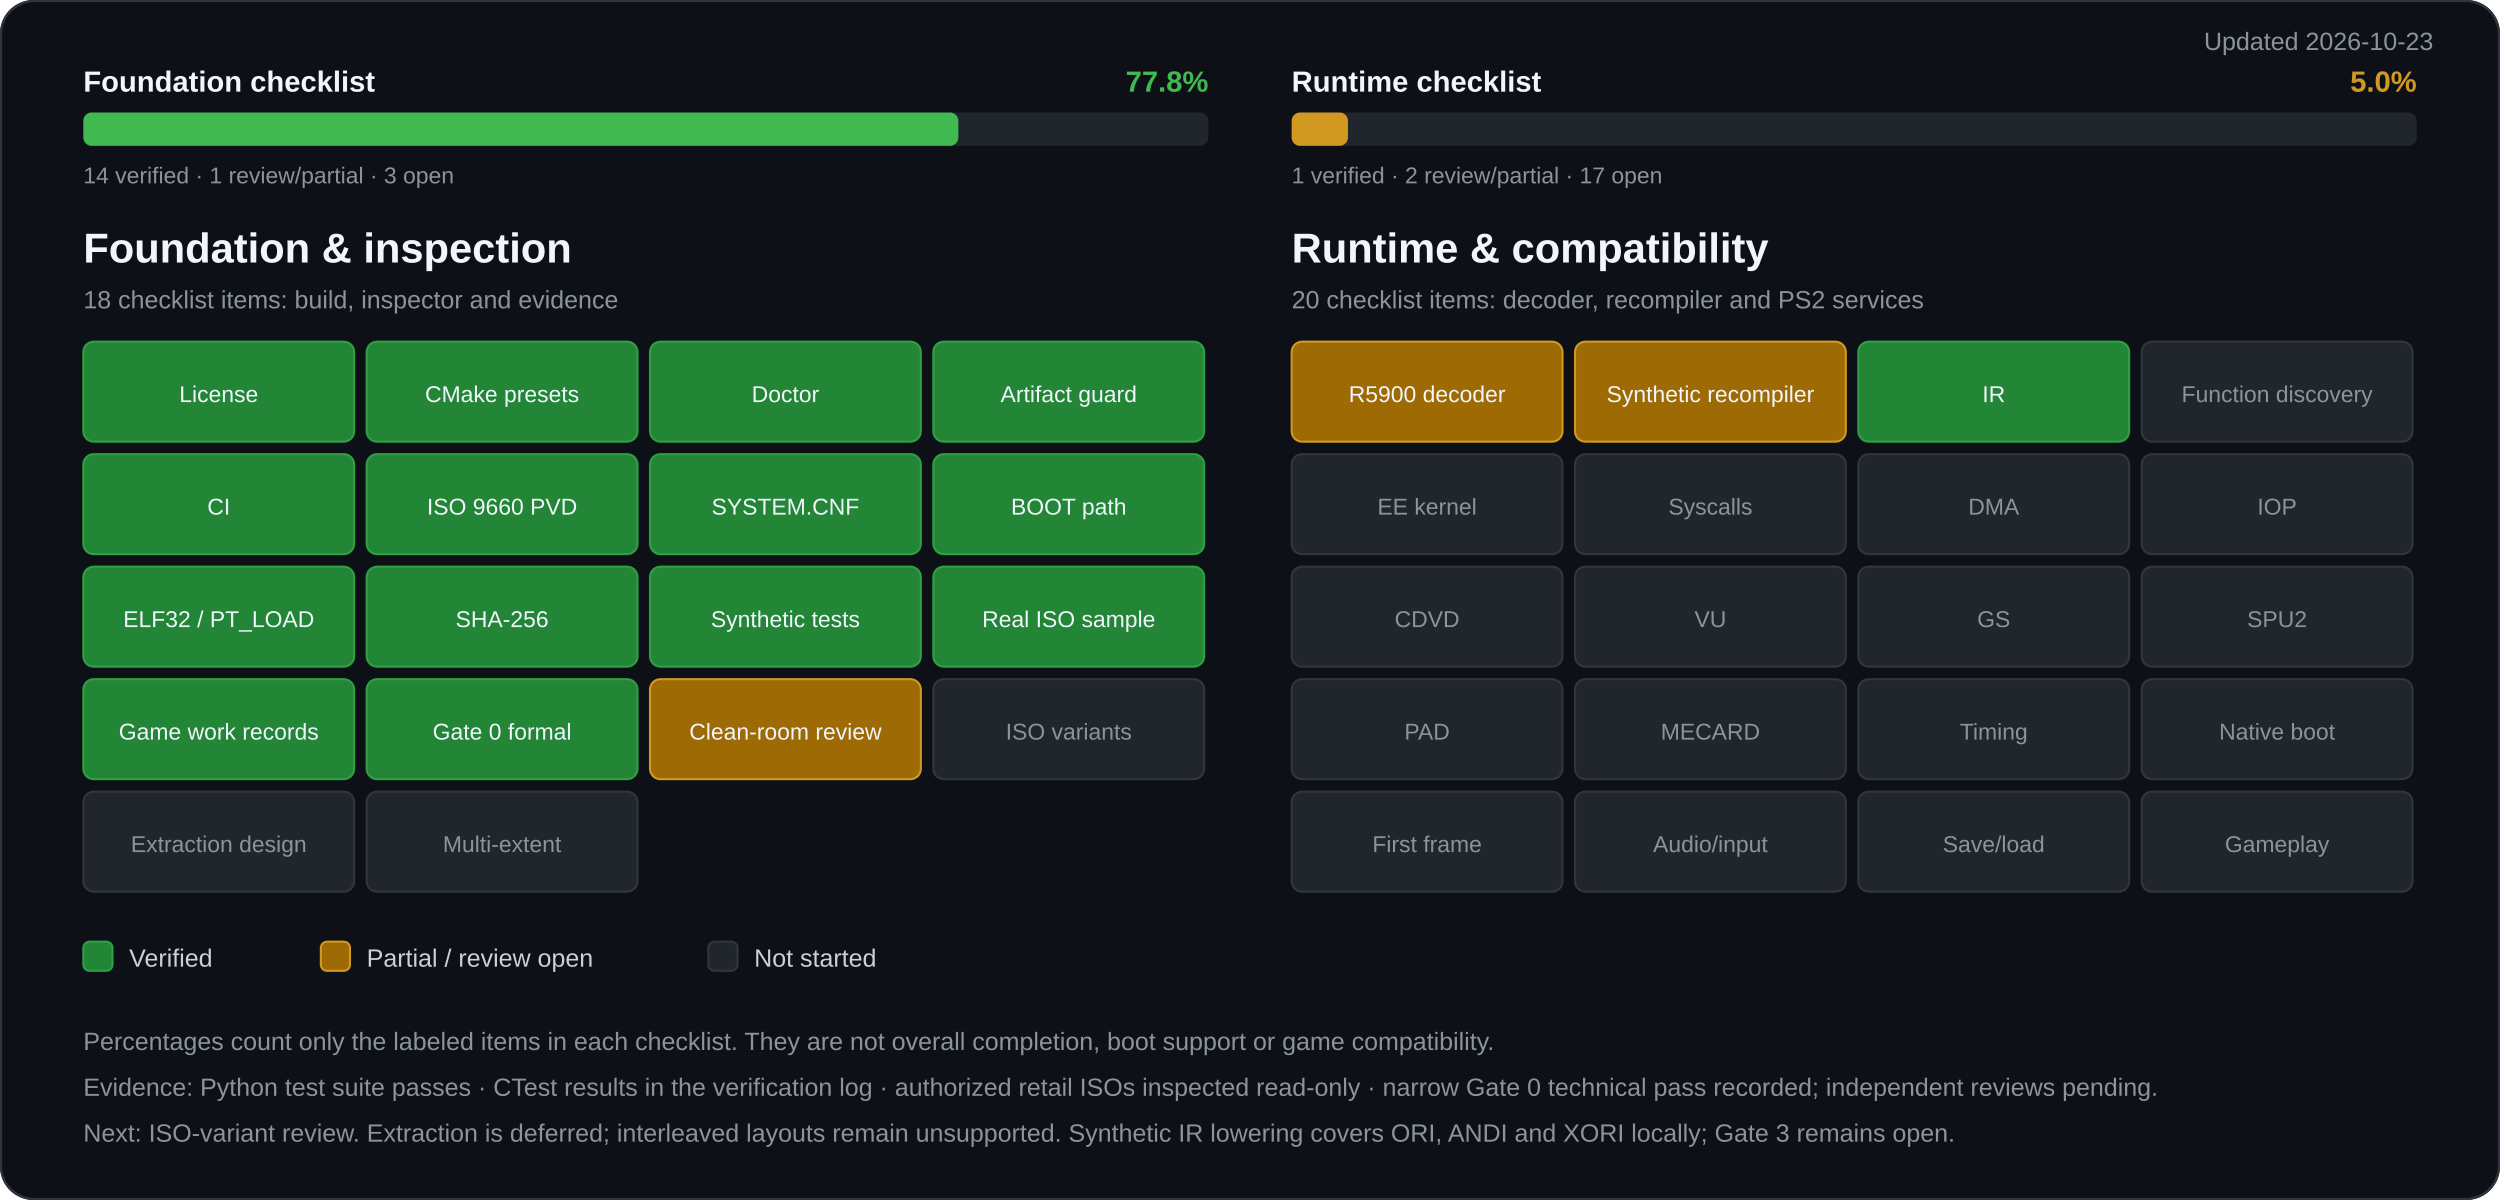
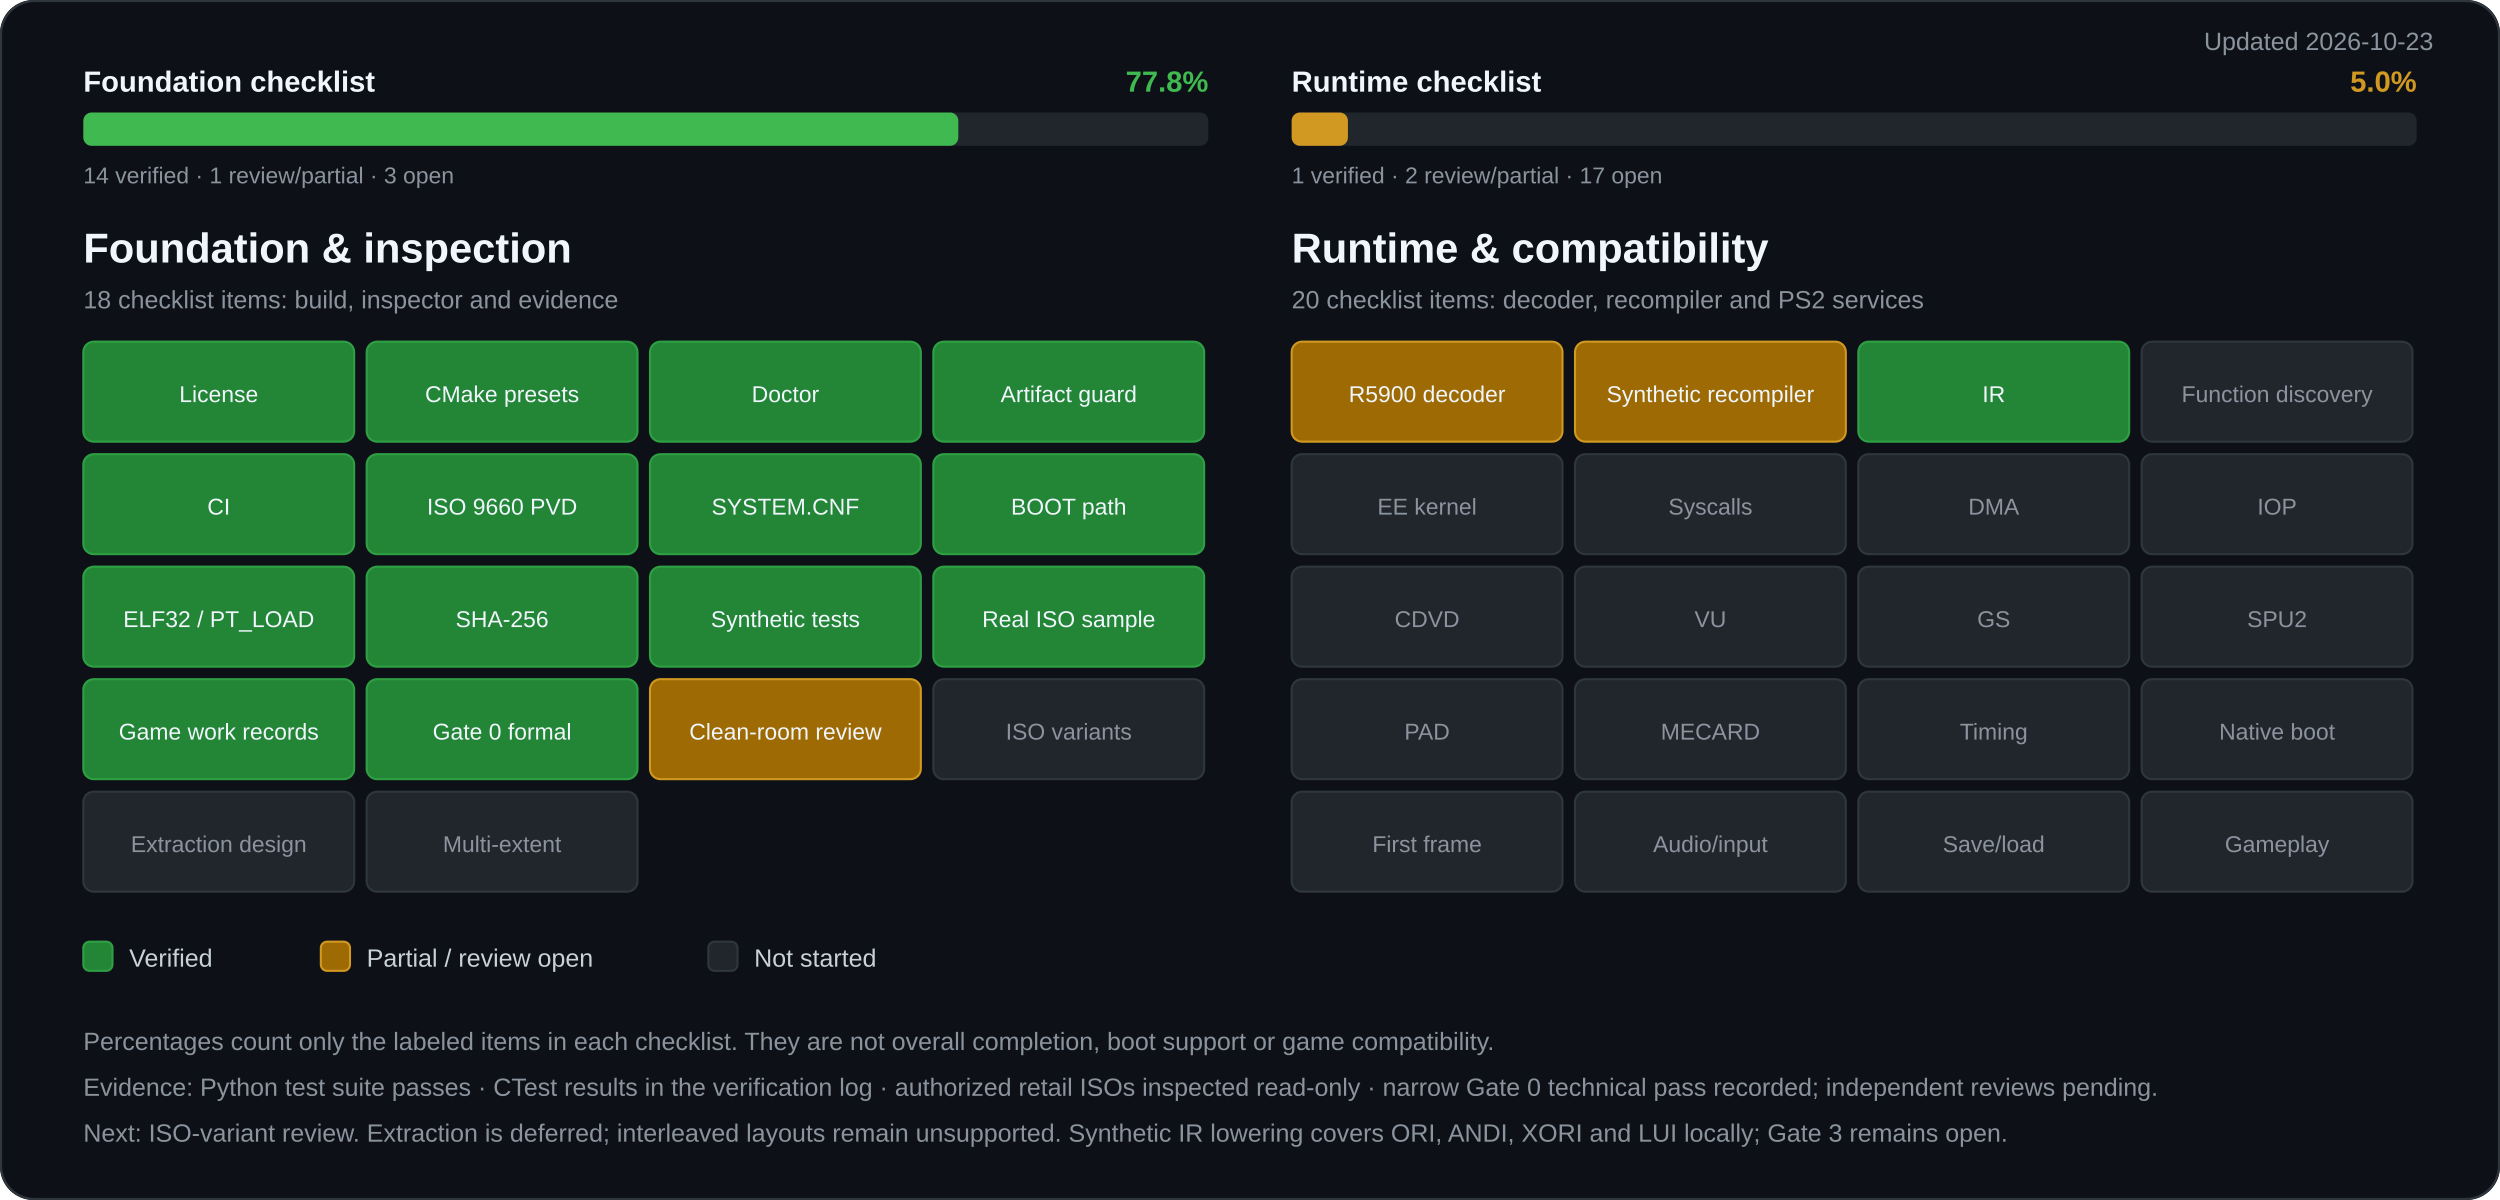
<svg xmlns="http://www.w3.org/2000/svg" width="1200" height="576" viewBox="0 0 1200 576" role="img" aria-labelledby="rptp-progress-title rptp-progress-desc">
  <rect width="1200" height="576" rx="16" fill="#0d1117" />
  <rect x="0.5" y="0.5" width="1199" height="575" rx="16" fill="none" stroke="#30363d" />
  <g font-family="Segoe UI, Arial, sans-serif">
    <text x="1168" y="24" text-anchor="end" font-size="12" fill="#8b949e">Updated 2026-10-23</text>
    <text x="40" y="44" font-size="14" font-weight="600" fill="#f0f6fc">Foundation checklist</text>
    <text x="580" y="44" text-anchor="end" font-size="14" font-weight="700" fill="#3fb950">77.8%</text>
    <rect x="40" y="54" width="540" height="16" rx="4" fill="#21262d" />
    <rect x="40" y="54" width="420.0" height="16" rx="4" fill="#3fb950" />
    <text x="40" y="88" font-size="11" fill="#8b949e">14 verified · 1 review/partial · 3 open</text>
    <text x="620" y="44" font-size="14" font-weight="600" fill="#f0f6fc">Runtime checklist</text>
    <text x="1160" y="44" text-anchor="end" font-size="14" font-weight="700" fill="#d29922">5.0%</text>
    <rect x="620" y="54" width="540" height="16" rx="4" fill="#21262d" />
    <rect x="620" y="54" width="27.0" height="16" rx="4" fill="#d29922" />
    <text x="620" y="88" font-size="11" fill="#8b949e">1 verified · 2 review/partial · 17 open</text>
    <text x="40" y="126" font-size="20" font-weight="700" fill="#f0f6fc">Foundation &amp; inspection</text>
    <text x="40" y="148" font-size="12" fill="#8b949e">18 checklist items: build, inspector and evidence</text>
    <text x="620" y="126" font-size="20" font-weight="700" fill="#f0f6fc">Runtime &amp; compatibility</text>
    <text x="620" y="148" font-size="12" fill="#8b949e">20 checklist items: decoder, recompiler and PS2 services</text>
    <rect x="40" y="164" width="130" height="48" rx="5" fill="#238636" stroke="#2ea043" />
    <text x="105" y="193" text-anchor="middle" font-size="11" fill="#f0f6fc">License</text>
    <rect x="176" y="164" width="130" height="48" rx="5" fill="#238636" stroke="#2ea043" />
    <text x="241" y="193" text-anchor="middle" font-size="11" fill="#f0f6fc">CMake presets</text>
    <rect x="312" y="164" width="130" height="48" rx="5" fill="#238636" stroke="#2ea043" />
    <text x="377" y="193" text-anchor="middle" font-size="11" fill="#f0f6fc">Doctor</text>
    <rect x="448" y="164" width="130" height="48" rx="5" fill="#238636" stroke="#2ea043" />
    <text x="513" y="193" text-anchor="middle" font-size="11" fill="#f0f6fc">Artifact guard</text>
    <rect x="40" y="218" width="130" height="48" rx="5" fill="#238636" stroke="#2ea043" />
    <text x="105" y="247" text-anchor="middle" font-size="11" fill="#f0f6fc">CI</text>
    <rect x="176" y="218" width="130" height="48" rx="5" fill="#238636" stroke="#2ea043" />
    <text x="241" y="247" text-anchor="middle" font-size="11" fill="#f0f6fc">ISO 9660 PVD</text>
    <rect x="312" y="218" width="130" height="48" rx="5" fill="#238636" stroke="#2ea043" />
    <text x="377" y="247" text-anchor="middle" font-size="11" fill="#f0f6fc">SYSTEM.CNF</text>
    <rect x="448" y="218" width="130" height="48" rx="5" fill="#238636" stroke="#2ea043" />
    <text x="513" y="247" text-anchor="middle" font-size="11" fill="#f0f6fc">BOOT path</text>
    <rect x="40" y="272" width="130" height="48" rx="5" fill="#238636" stroke="#2ea043" />
    <text x="105" y="301" text-anchor="middle" font-size="11" fill="#f0f6fc">ELF32 / PT_LOAD</text>
    <rect x="176" y="272" width="130" height="48" rx="5" fill="#238636" stroke="#2ea043" />
    <text x="241" y="301" text-anchor="middle" font-size="11" fill="#f0f6fc">SHA-256</text>
    <rect x="312" y="272" width="130" height="48" rx="5" fill="#238636" stroke="#2ea043" />
    <text x="377" y="301" text-anchor="middle" font-size="11" fill="#f0f6fc">Synthetic tests</text>
    <rect x="448" y="272" width="130" height="48" rx="5" fill="#238636" stroke="#2ea043" />
    <text x="513" y="301" text-anchor="middle" font-size="11" fill="#f0f6fc">Real ISO sample</text>
    <rect x="40" y="326" width="130" height="48" rx="5" fill="#238636" stroke="#2ea043" />
    <text x="105" y="355" text-anchor="middle" font-size="11" fill="#f0f6fc">Game work records</text>
    <rect x="176" y="326" width="130" height="48" rx="5" fill="#238636" stroke="#2ea043" />
    <text x="241" y="355" text-anchor="middle" font-size="11" fill="#f0f6fc">Gate 0 formal</text>
    <rect x="312" y="326" width="130" height="48" rx="5" fill="#9e6a03" stroke="#d29922" />
    <text x="377" y="355" text-anchor="middle" font-size="11" fill="#f0f6fc">Clean-room review</text>
    <rect x="448" y="326" width="130" height="48" rx="5" fill="#21262d" stroke="#30363d" />
    <text x="513" y="355" text-anchor="middle" font-size="11" fill="#8b949e">ISO variants</text>
    <rect x="40" y="380" width="130" height="48" rx="5" fill="#21262d" stroke="#30363d" />
    <text x="105" y="409" text-anchor="middle" font-size="11" fill="#8b949e">Extraction design</text>
    <rect x="176" y="380" width="130" height="48" rx="5" fill="#21262d" stroke="#30363d" />
    <text x="241" y="409" text-anchor="middle" font-size="11" fill="#8b949e">Multi-extent</text>
    <rect x="620" y="164" width="130" height="48" rx="5" fill="#9e6a03" stroke="#d29922" />
    <text x="685" y="193" text-anchor="middle" font-size="11" fill="#f0f6fc">R5900 decoder</text>
    <rect x="756" y="164" width="130" height="48" rx="5" fill="#9e6a03" stroke="#d29922" />
    <text x="821" y="193" text-anchor="middle" font-size="11" fill="#f0f6fc">Synthetic recompiler</text>
    <rect x="892" y="164" width="130" height="48" rx="5" fill="#238636" stroke="#2ea043" />
    <text x="957" y="193" text-anchor="middle" font-size="11" fill="#f0f6fc">IR</text>
    <rect x="1028" y="164" width="130" height="48" rx="5" fill="#21262d" stroke="#30363d" />
    <text x="1093" y="193" text-anchor="middle" font-size="11" fill="#8b949e">Function discovery</text>
    <rect x="620" y="218" width="130" height="48" rx="5" fill="#21262d" stroke="#30363d" />
    <text x="685" y="247" text-anchor="middle" font-size="11" fill="#8b949e">EE kernel</text>
    <rect x="756" y="218" width="130" height="48" rx="5" fill="#21262d" stroke="#30363d" />
    <text x="821" y="247" text-anchor="middle" font-size="11" fill="#8b949e">Syscalls</text>
    <rect x="892" y="218" width="130" height="48" rx="5" fill="#21262d" stroke="#30363d" />
    <text x="957" y="247" text-anchor="middle" font-size="11" fill="#8b949e">DMA</text>
    <rect x="1028" y="218" width="130" height="48" rx="5" fill="#21262d" stroke="#30363d" />
    <text x="1093" y="247" text-anchor="middle" font-size="11" fill="#8b949e">IOP</text>
    <rect x="620" y="272" width="130" height="48" rx="5" fill="#21262d" stroke="#30363d" />
    <text x="685" y="301" text-anchor="middle" font-size="11" fill="#8b949e">CDVD</text>
    <rect x="756" y="272" width="130" height="48" rx="5" fill="#21262d" stroke="#30363d" />
    <text x="821" y="301" text-anchor="middle" font-size="11" fill="#8b949e">VU</text>
    <rect x="892" y="272" width="130" height="48" rx="5" fill="#21262d" stroke="#30363d" />
    <text x="957" y="301" text-anchor="middle" font-size="11" fill="#8b949e">GS</text>
    <rect x="1028" y="272" width="130" height="48" rx="5" fill="#21262d" stroke="#30363d" />
    <text x="1093" y="301" text-anchor="middle" font-size="11" fill="#8b949e">SPU2</text>
    <rect x="620" y="326" width="130" height="48" rx="5" fill="#21262d" stroke="#30363d" />
    <text x="685" y="355" text-anchor="middle" font-size="11" fill="#8b949e">PAD</text>
    <rect x="756" y="326" width="130" height="48" rx="5" fill="#21262d" stroke="#30363d" />
    <text x="821" y="355" text-anchor="middle" font-size="11" fill="#8b949e">MECARD</text>
    <rect x="892" y="326" width="130" height="48" rx="5" fill="#21262d" stroke="#30363d" />
    <text x="957" y="355" text-anchor="middle" font-size="11" fill="#8b949e">Timing</text>
    <rect x="1028" y="326" width="130" height="48" rx="5" fill="#21262d" stroke="#30363d" />
    <text x="1093" y="355" text-anchor="middle" font-size="11" fill="#8b949e">Native boot</text>
    <rect x="620" y="380" width="130" height="48" rx="5" fill="#21262d" stroke="#30363d" />
    <text x="685" y="409" text-anchor="middle" font-size="11" fill="#8b949e">First frame</text>
    <rect x="756" y="380" width="130" height="48" rx="5" fill="#21262d" stroke="#30363d" />
    <text x="821" y="409" text-anchor="middle" font-size="11" fill="#8b949e">Audio/input</text>
    <rect x="892" y="380" width="130" height="48" rx="5" fill="#21262d" stroke="#30363d" />
    <text x="957" y="409" text-anchor="middle" font-size="11" fill="#8b949e">Save/load</text>
    <rect x="1028" y="380" width="130" height="48" rx="5" fill="#21262d" stroke="#30363d" />
    <text x="1093" y="409" text-anchor="middle" font-size="11" fill="#8b949e">Gameplay</text>
    <rect x="40" y="452" width="14" height="14" rx="3" fill="#238636" stroke="#2ea043" />
    <text x="62" y="464" font-size="12" fill="#c9d1d9">Verified</text>
    <rect x="154" y="452" width="14" height="14" rx="3" fill="#9e6a03" stroke="#d29922" />
    <text x="176" y="464" font-size="12" fill="#c9d1d9">Partial / review open</text>
    <rect x="340" y="452" width="14" height="14" rx="3" fill="#21262d" stroke="#30363d" />
    <text x="362" y="464" font-size="12" fill="#c9d1d9">Not started</text>
    <text x="40" y="504" font-size="12" fill="#8b949e">Percentages count only the labeled items in each checklist. They are not overall completion, boot support or game compatibility.</text>
    <text x="40" y="526" font-size="12" fill="#8b949e">Evidence: Python test suite passes · CTest results in the verification log · authorized retail ISOs inspected read-only · narrow Gate 0 technical pass recorded; independent reviews pending.</text>
-     <text x="40" y="548" font-size="12" fill="#8b949e">Next: ISO-variant review. Extraction is deferred; interleaved layouts remain unsupported. Synthetic IR lowering covers ORI, ANDI and XORI locally; Gate 3 remains open.</text>
+     <text x="40" y="548" font-size="12" fill="#8b949e">Next: ISO-variant review. Extraction is deferred; interleaved layouts remain unsupported. Synthetic IR lowering covers ORI, ANDI, XORI and LUI locally; Gate 3 remains open.</text>
  </g>
</svg>
